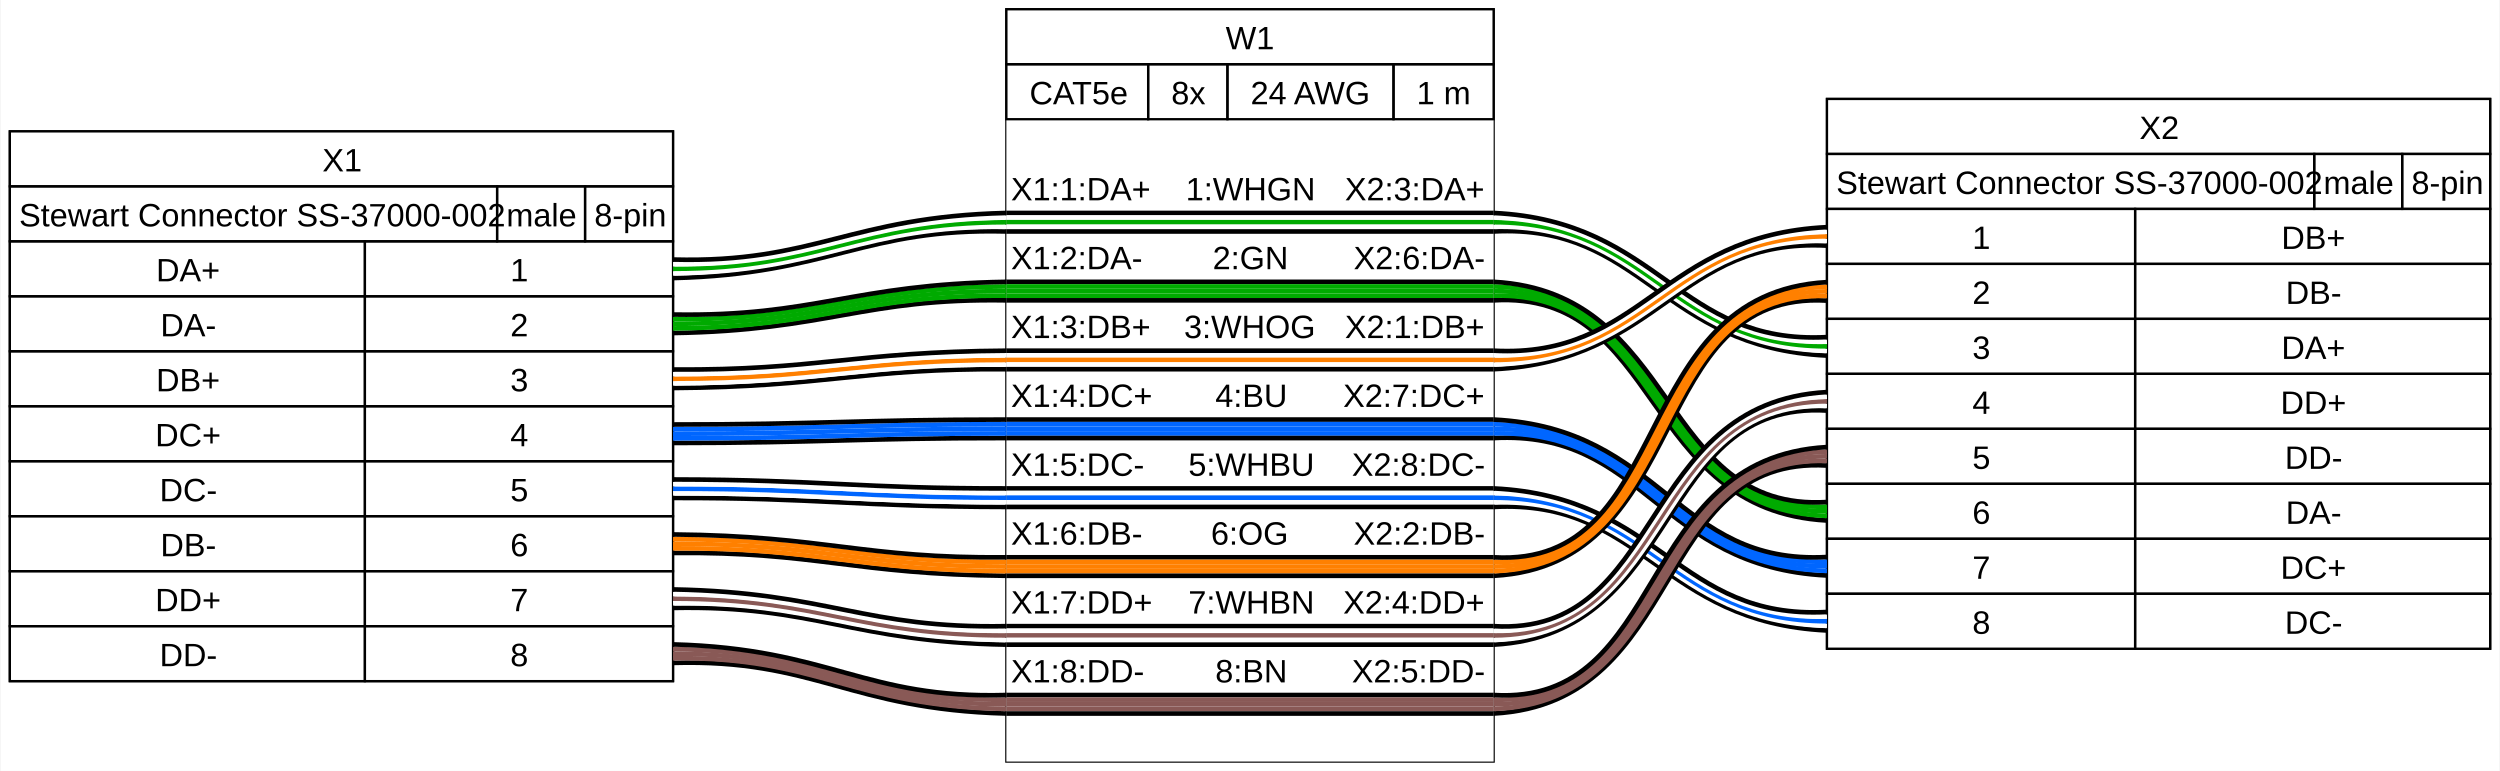
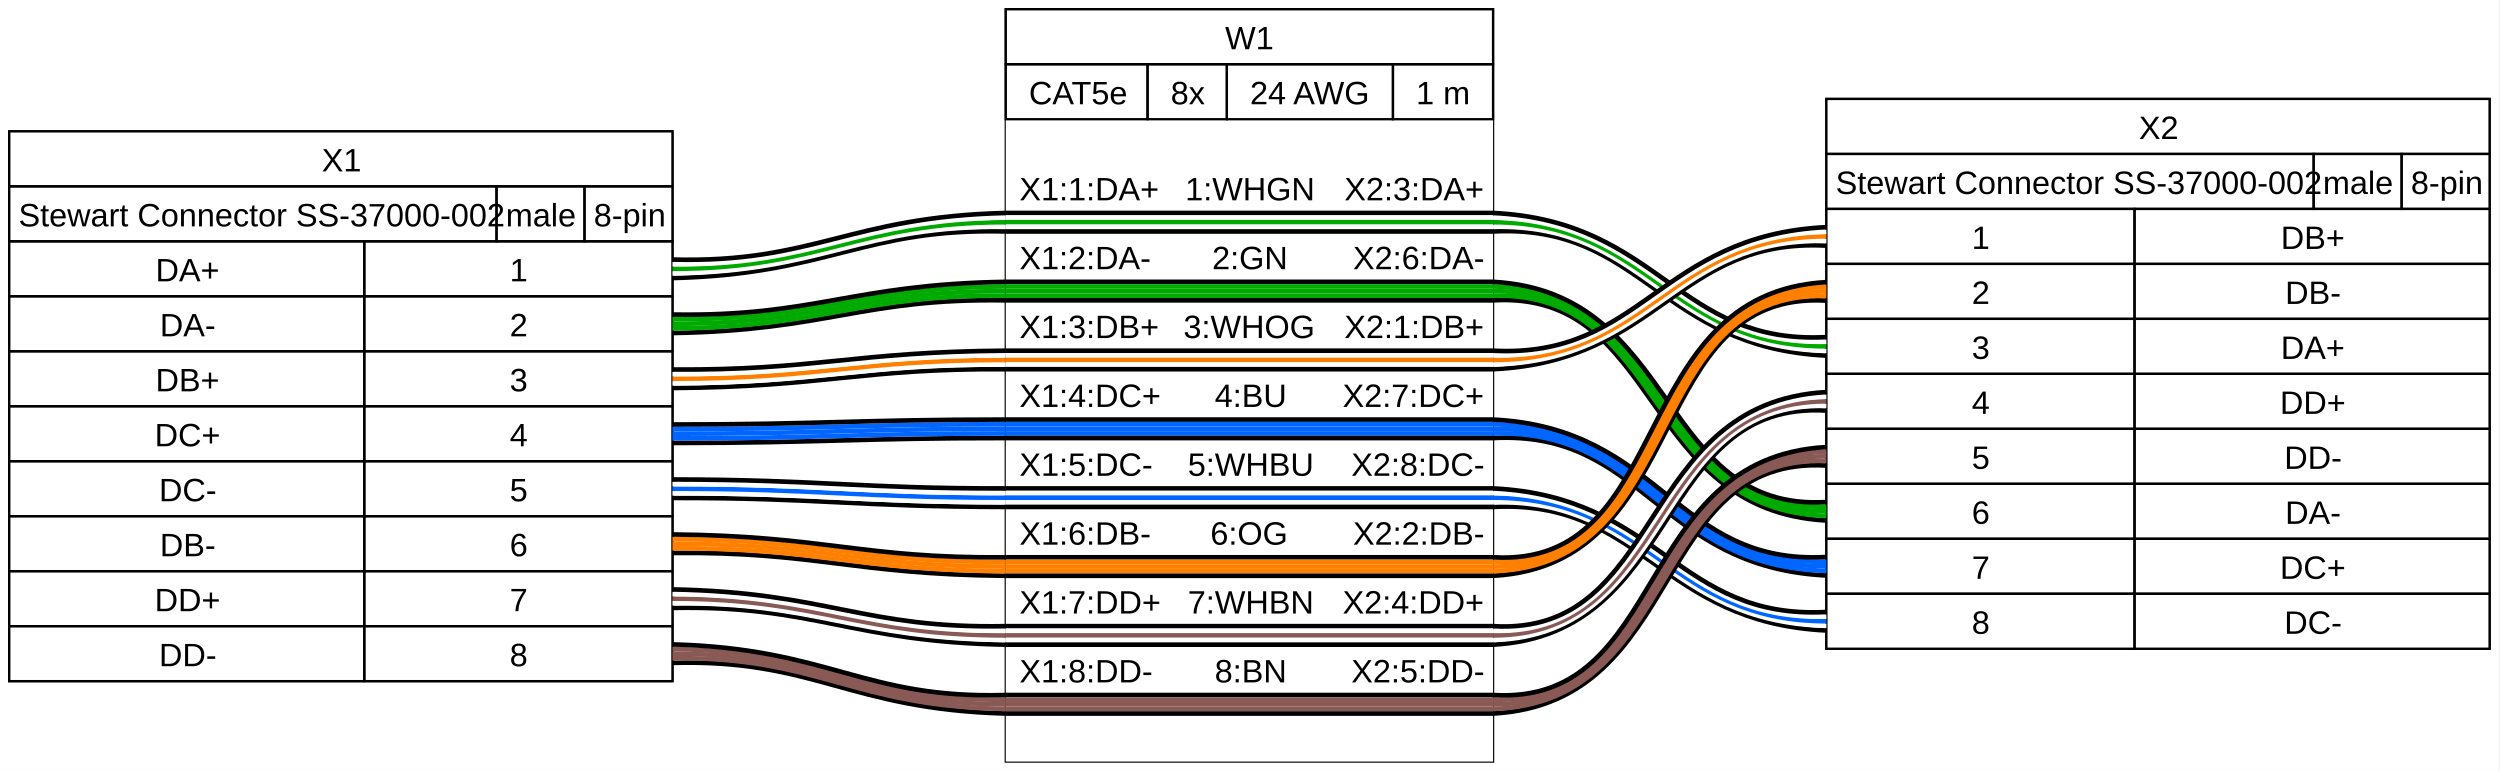
- <svg xmlns="http://www.w3.org/2000/svg" width="1080pt" height="333pt" viewBox="0.00 0.00 1079.50 333.00">
+ <svg xmlns="http://www.w3.org/2000/svg" width="1080pt" height="333pt" viewBox="0.00 0.00 1080.00 333.00">
  <g id="graph0" class="graph" transform="scale(1 1) rotate(0) translate(4 329)">
    <polygon fill="#ffffff" stroke="none" points="-4,4 -4,-329 1075.5,-329 1075.5,4 -4,4" />
    <g id="node1" class="node">
      <polygon fill="#ffffff" stroke="black" points="286.5,-272.25 0,-272.25 0,-34.75 286.5,-34.75 286.5,-272.25" />
      <polygon fill="#ffffff" stroke="none" points="0,-34.75 0,-272.25 286.5,-272.25 286.5,-34.75 0,-34.75" />
      <polygon fill="none" stroke="black" points="0,-248.5 0,-272.25 286.5,-272.25 286.5,-248.5 0,-248.5" />
-       <text text-anchor="start" x="135" y="-254.95" font-family="arial" font-size="14.00">X1</text>
+       <text xml:space="preserve" text-anchor="start" x="135" y="-254.95" font-family="arial" font-size="14.00">X1</text>
      <polygon fill="none" stroke="black" points="0,-224.75 0,-248.5 210.5,-248.5 210.5,-224.75 0,-224.75" />
-       <text text-anchor="start" x="4" y="-231.2" font-family="arial" font-size="14.00">Stewart Connector SS-37000-002</text>
+       <text xml:space="preserve" text-anchor="start" x="4" y="-231.2" font-family="arial" font-size="14.00">Stewart Connector SS-37000-002</text>
      <polygon fill="none" stroke="black" points="210.5,-224.75 210.5,-248.5 248.5,-248.5 248.5,-224.75 210.5,-224.75" />
-       <text text-anchor="start" x="214.5" y="-231.2" font-family="arial" font-size="14.00">male</text>
+       <text xml:space="preserve" text-anchor="start" x="214.5" y="-231.2" font-family="arial" font-size="14.00">male</text>
      <polygon fill="none" stroke="black" points="248.5,-224.75 248.5,-248.5 286.5,-248.5 286.5,-224.75 248.5,-224.75" />
-       <text text-anchor="start" x="252.5" y="-231.2" font-family="arial" font-size="14.00">8-pin</text>
+       <text xml:space="preserve" text-anchor="start" x="252.5" y="-231.2" font-family="arial" font-size="14.00">8-pin</text>
      <polygon fill="none" stroke="black" points="0,-201 0,-224.75 153.38,-224.75 153.38,-201 0,-201" />
-       <text text-anchor="start" x="63.19" y="-207.45" font-family="arial" font-size="14.00">DA+</text>
+       <text xml:space="preserve" text-anchor="start" x="63.19" y="-207.45" font-family="arial" font-size="14.00">DA+</text>
      <polygon fill="none" stroke="black" points="153.38,-201 153.38,-224.75 286.5,-224.75 286.5,-201 153.38,-201" />
-       <text text-anchor="start" x="216.19" y="-207.45" font-family="arial" font-size="14.00">1</text>
+       <text xml:space="preserve" text-anchor="start" x="216.19" y="-207.45" font-family="arial" font-size="14.00">1</text>
      <polygon fill="none" stroke="black" points="0,-177.25 0,-201 153.38,-201 153.38,-177.25 0,-177.25" />
-       <text text-anchor="start" x="65.06" y="-183.7" font-family="arial" font-size="14.00">DA-</text>
+       <text xml:space="preserve" text-anchor="start" x="65.06" y="-183.7" font-family="arial" font-size="14.00">DA-</text>
      <polygon fill="none" stroke="black" points="153.38,-177.25 153.38,-201 286.5,-201 286.5,-177.25 153.38,-177.25" />
-       <text text-anchor="start" x="216.19" y="-183.7" font-family="arial" font-size="14.00">2</text>
+       <text xml:space="preserve" text-anchor="start" x="216.19" y="-183.7" font-family="arial" font-size="14.00">2</text>
      <polygon fill="none" stroke="black" points="0,-153.5 0,-177.25 153.38,-177.25 153.38,-153.5 0,-153.5" />
-       <text text-anchor="start" x="63.19" y="-159.95" font-family="arial" font-size="14.00">DB+</text>
+       <text xml:space="preserve" text-anchor="start" x="63.19" y="-159.95" font-family="arial" font-size="14.00">DB+</text>
      <polygon fill="none" stroke="black" points="153.38,-153.5 153.38,-177.25 286.5,-177.25 286.5,-153.5 153.38,-153.5" />
-       <text text-anchor="start" x="216.19" y="-159.95" font-family="arial" font-size="14.00">3</text>
+       <text xml:space="preserve" text-anchor="start" x="216.19" y="-159.95" font-family="arial" font-size="14.00">3</text>
      <polygon fill="none" stroke="black" points="0,-129.75 0,-153.5 153.38,-153.5 153.38,-129.75 0,-129.75" />
-       <text text-anchor="start" x="62.81" y="-136.2" font-family="arial" font-size="14.00">DC+</text>
+       <text xml:space="preserve" text-anchor="start" x="62.81" y="-136.2" font-family="arial" font-size="14.00">DC+</text>
      <polygon fill="none" stroke="black" points="153.38,-129.75 153.38,-153.5 286.5,-153.5 286.5,-129.75 153.38,-129.75" />
-       <text text-anchor="start" x="216.19" y="-136.2" font-family="arial" font-size="14.00">4</text>
+       <text xml:space="preserve" text-anchor="start" x="216.19" y="-136.2" font-family="arial" font-size="14.00">4</text>
      <polygon fill="none" stroke="black" points="0,-106 0,-129.75 153.38,-129.75 153.38,-106 0,-106" />
-       <text text-anchor="start" x="64.69" y="-112.45" font-family="arial" font-size="14.00">DC-</text>
+       <text xml:space="preserve" text-anchor="start" x="64.69" y="-112.45" font-family="arial" font-size="14.00">DC-</text>
      <polygon fill="none" stroke="black" points="153.38,-106 153.38,-129.75 286.5,-129.75 286.5,-106 153.38,-106" />
-       <text text-anchor="start" x="216.19" y="-112.45" font-family="arial" font-size="14.00">5</text>
+       <text xml:space="preserve" text-anchor="start" x="216.19" y="-112.45" font-family="arial" font-size="14.00">5</text>
      <polygon fill="none" stroke="black" points="0,-82.25 0,-106 153.38,-106 153.38,-82.25 0,-82.25" />
-       <text text-anchor="start" x="65.06" y="-88.7" font-family="arial" font-size="14.00">DB-</text>
+       <text xml:space="preserve" text-anchor="start" x="65.06" y="-88.7" font-family="arial" font-size="14.00">DB-</text>
      <polygon fill="none" stroke="black" points="153.38,-82.25 153.38,-106 286.5,-106 286.5,-82.25 153.38,-82.25" />
-       <text text-anchor="start" x="216.19" y="-88.7" font-family="arial" font-size="14.00">6</text>
+       <text xml:space="preserve" text-anchor="start" x="216.19" y="-88.7" font-family="arial" font-size="14.00">6</text>
      <polygon fill="none" stroke="black" points="0,-58.5 0,-82.25 153.38,-82.25 153.38,-58.5 0,-58.5" />
-       <text text-anchor="start" x="62.81" y="-64.95" font-family="arial" font-size="14.00">DD+</text>
+       <text xml:space="preserve" text-anchor="start" x="62.81" y="-64.95" font-family="arial" font-size="14.00">DD+</text>
      <polygon fill="none" stroke="black" points="153.38,-58.5 153.38,-82.25 286.5,-82.25 286.5,-58.5 153.38,-58.5" />
-       <text text-anchor="start" x="216.19" y="-64.95" font-family="arial" font-size="14.00">7</text>
+       <text xml:space="preserve" text-anchor="start" x="216.19" y="-64.95" font-family="arial" font-size="14.00">7</text>
      <polygon fill="none" stroke="black" points="0,-34.75 0,-58.5 153.38,-58.5 153.38,-34.75 0,-34.75" />
-       <text text-anchor="start" x="64.69" y="-41.2" font-family="arial" font-size="14.00">DD-</text>
+       <text xml:space="preserve" text-anchor="start" x="64.69" y="-41.2" font-family="arial" font-size="14.00">DD-</text>
      <polygon fill="none" stroke="black" points="153.38,-34.75 153.38,-58.5 286.5,-58.5 286.5,-34.75 153.38,-34.75" />
-       <text text-anchor="start" x="216.19" y="-41.2" font-family="arial" font-size="14.00">8</text>
+       <text xml:space="preserve" text-anchor="start" x="216.19" y="-41.2" font-family="arial" font-size="14.00">8</text>
    </g>
    <g id="node3" class="node">
      <polygon fill="#ffffff" stroke="black" points="641,-325 430.5,-325 430.5,0 641,0 641,-325" />
      <polygon fill="#ffffff" stroke="none" points="430.5,0 430.5,-325 641,-325 641,0 430.5,0" />
      <polygon fill="none" stroke="black" points="430.5,-301.25 430.5,-325 641,-325 641,-301.25 430.5,-301.25" />
-       <text text-anchor="start" x="525.25" y="-307.7" font-family="arial" font-size="14.00">W1</text>
+       <text xml:space="preserve" text-anchor="start" x="525.25" y="-307.7" font-family="arial" font-size="14.00">W1</text>
      <polygon fill="none" stroke="black" points="430.5,-277.5 430.5,-301.25 491.75,-301.25 491.75,-277.5 430.5,-277.5" />
-       <text text-anchor="start" x="440.5" y="-283.95" font-family="arial" font-size="14.00">CAT5e</text>
+       <text xml:space="preserve" text-anchor="start" x="440.5" y="-283.95" font-family="arial" font-size="14.00">CAT5e</text>
      <polygon fill="none" stroke="black" points="491.75,-277.5 491.75,-301.25 526,-301.25 526,-277.5 491.75,-277.5" />
-       <text text-anchor="start" x="501.75" y="-283.95" font-family="arial" font-size="14.00">8x</text>
+       <text xml:space="preserve" text-anchor="start" x="501.75" y="-283.95" font-family="arial" font-size="14.00">8x</text>
      <polygon fill="none" stroke="black" points="526,-277.5 526,-301.25 597.75,-301.25 597.75,-277.5 526,-277.5" />
-       <text text-anchor="start" x="536" y="-283.95" font-family="arial" font-size="14.00">24 AWG</text>
+       <text xml:space="preserve" text-anchor="start" x="536" y="-283.95" font-family="arial" font-size="14.00">24 AWG</text>
      <polygon fill="none" stroke="black" points="597.75,-277.5 597.75,-301.25 641,-301.25 641,-277.5 597.75,-277.5" />
-       <text text-anchor="start" x="607.75" y="-283.95" font-family="arial" font-size="14.00">1 m</text>
-       <text text-anchor="start" x="462.12" y="-262.2" font-family="arial" font-size="14.00"> </text>
-       <text text-anchor="start" x="432.5" y="-242.45" font-family="arial" font-size="14.00"> X1:1:DA+</text>
-       <text text-anchor="start" x="499.5" y="-242.45" font-family="arial" font-size="14.00"> </text>
-       <text text-anchor="start" x="508" y="-242.45" font-family="arial" font-size="14.00">1:WHGN</text>
-       <text text-anchor="start" x="568.25" y="-242.45" font-family="arial" font-size="14.00"> </text>
-       <text text-anchor="start" x="576.75" y="-242.45" font-family="arial" font-size="14.00">X2:3:DA+ </text>
+       <text xml:space="preserve" text-anchor="start" x="607.75" y="-283.95" font-family="arial" font-size="14.00">1 m</text>
+       <text xml:space="preserve" text-anchor="start" x="462.12" y="-262.2" font-family="arial" font-size="14.00"> </text>
+       <text xml:space="preserve" text-anchor="start" x="432.5" y="-242.45" font-family="arial" font-size="14.00"> X1:1:DA+</text>
+       <text xml:space="preserve" text-anchor="start" x="499.5" y="-242.45" font-family="arial" font-size="14.00"> </text>
+       <text xml:space="preserve" text-anchor="start" x="508" y="-242.45" font-family="arial" font-size="14.00">1:WHGN</text>
+       <text xml:space="preserve" text-anchor="start" x="568.25" y="-242.45" font-family="arial" font-size="14.00"> </text>
+       <text xml:space="preserve" text-anchor="start" x="576.75" y="-242.45" font-family="arial" font-size="14.00">X2:3:DA+ </text>
      <polygon fill="#000000" stroke="none" points="430.5,-236 430.5,-238 641,-238 641,-236 430.5,-236" />
      <polygon fill="#ffffff" stroke="none" points="430.5,-234 430.5,-236 641,-236 641,-234 430.5,-234" />
      <polygon fill="#00aa00" stroke="none" points="430.5,-232 430.5,-234 641,-234 641,-232 430.5,-232" />
      <polygon fill="#ffffff" stroke="none" points="430.5,-230 430.5,-232 641,-232 641,-230 430.5,-230" />
      <polygon fill="#000000" stroke="none" points="430.5,-228 430.5,-230 641,-230 641,-228 430.5,-228" />
-       <text text-anchor="start" x="432.5" y="-212.7" font-family="arial" font-size="14.00"> X1:2:DA-</text>
-       <text text-anchor="start" x="499.5" y="-212.7" font-family="arial" font-size="14.00"> </text>
-       <text text-anchor="start" x="519.62" y="-212.7" font-family="arial" font-size="14.00">2:GN</text>
-       <text text-anchor="start" x="568.25" y="-212.7" font-family="arial" font-size="14.00"> </text>
-       <text text-anchor="start" x="580.5" y="-212.7" font-family="arial" font-size="14.00">X2:6:DA- </text>
+       <text xml:space="preserve" text-anchor="start" x="432.5" y="-212.7" font-family="arial" font-size="14.00"> X1:2:DA-</text>
+       <text xml:space="preserve" text-anchor="start" x="499.5" y="-212.7" font-family="arial" font-size="14.00"> </text>
+       <text xml:space="preserve" text-anchor="start" x="519.62" y="-212.7" font-family="arial" font-size="14.00">2:GN</text>
+       <text xml:space="preserve" text-anchor="start" x="568.25" y="-212.7" font-family="arial" font-size="14.00"> </text>
+       <text xml:space="preserve" text-anchor="start" x="580.5" y="-212.7" font-family="arial" font-size="14.00">X2:6:DA- </text>
      <polygon fill="#000000" stroke="none" points="430.5,-206.25 430.5,-208.25 641,-208.25 641,-206.25 430.5,-206.25" />
      <polygon fill="#00aa00" stroke="none" points="430.5,-204.25 430.5,-206.25 641,-206.25 641,-204.25 430.5,-204.25" />
      <polygon fill="#00aa00" stroke="none" points="430.5,-202.25 430.5,-204.25 641,-204.25 641,-202.25 430.5,-202.25" />
      <polygon fill="#00aa00" stroke="none" points="430.5,-200.25 430.5,-202.25 641,-202.25 641,-200.25 430.5,-200.25" />
      <polygon fill="#000000" stroke="none" points="430.5,-198.25 430.5,-200.25 641,-200.25 641,-198.25 430.5,-198.25" />
-       <text text-anchor="start" x="432.5" y="-182.95" font-family="arial" font-size="14.00"> X1:3:DB+</text>
-       <text text-anchor="start" x="499.5" y="-182.95" font-family="arial" font-size="14.00"> </text>
-       <text text-anchor="start" x="507.25" y="-182.95" font-family="arial" font-size="14.00">3:WHOG</text>
-       <text text-anchor="start" x="568.25" y="-182.95" font-family="arial" font-size="14.00"> </text>
-       <text text-anchor="start" x="576.75" y="-182.95" font-family="arial" font-size="14.00">X2:1:DB+ </text>
+       <text xml:space="preserve" text-anchor="start" x="432.5" y="-182.95" font-family="arial" font-size="14.00"> X1:3:DB+</text>
+       <text xml:space="preserve" text-anchor="start" x="499.5" y="-182.95" font-family="arial" font-size="14.00"> </text>
+       <text xml:space="preserve" text-anchor="start" x="507.25" y="-182.95" font-family="arial" font-size="14.00">3:WHOG</text>
+       <text xml:space="preserve" text-anchor="start" x="568.25" y="-182.95" font-family="arial" font-size="14.00"> </text>
+       <text xml:space="preserve" text-anchor="start" x="576.75" y="-182.95" font-family="arial" font-size="14.00">X2:1:DB+ </text>
      <polygon fill="#000000" stroke="none" points="430.5,-176.5 430.5,-178.5 641,-178.5 641,-176.5 430.5,-176.5" />
      <polygon fill="#ffffff" stroke="none" points="430.5,-174.5 430.5,-176.5 641,-176.5 641,-174.5 430.5,-174.5" />
      <polygon fill="#ff8000" stroke="none" points="430.5,-172.5 430.5,-174.5 641,-174.5 641,-172.5 430.5,-172.5" />
      <polygon fill="#ffffff" stroke="none" points="430.5,-170.5 430.5,-172.5 641,-172.5 641,-170.5 430.5,-170.5" />
      <polygon fill="#000000" stroke="none" points="430.5,-168.5 430.5,-170.5 641,-170.5 641,-168.5 430.5,-168.5" />
-       <text text-anchor="start" x="432.5" y="-153.2" font-family="arial" font-size="14.00"> X1:4:DC+</text>
-       <text text-anchor="start" x="499.5" y="-153.2" font-family="arial" font-size="14.00"> </text>
-       <text text-anchor="start" x="520.75" y="-153.2" font-family="arial" font-size="14.00">4:BU</text>
-       <text text-anchor="start" x="568.25" y="-153.2" font-family="arial" font-size="14.00"> </text>
-       <text text-anchor="start" x="576" y="-153.2" font-family="arial" font-size="14.00">X2:7:DC+ </text>
+       <text xml:space="preserve" text-anchor="start" x="432.5" y="-153.2" font-family="arial" font-size="14.00"> X1:4:DC+</text>
+       <text xml:space="preserve" text-anchor="start" x="499.5" y="-153.2" font-family="arial" font-size="14.00"> </text>
+       <text xml:space="preserve" text-anchor="start" x="520.75" y="-153.2" font-family="arial" font-size="14.00">4:BU</text>
+       <text xml:space="preserve" text-anchor="start" x="568.25" y="-153.2" font-family="arial" font-size="14.00"> </text>
+       <text xml:space="preserve" text-anchor="start" x="576" y="-153.2" font-family="arial" font-size="14.00">X2:7:DC+ </text>
      <polygon fill="#000000" stroke="none" points="430.5,-146.75 430.5,-148.75 641,-148.75 641,-146.75 430.5,-146.75" />
      <polygon fill="#0066ff" stroke="none" points="430.5,-144.75 430.5,-146.75 641,-146.75 641,-144.75 430.5,-144.75" />
      <polygon fill="#0066ff" stroke="none" points="430.5,-142.75 430.5,-144.75 641,-144.75 641,-142.75 430.5,-142.75" />
      <polygon fill="#0066ff" stroke="none" points="430.5,-140.75 430.5,-142.75 641,-142.75 641,-140.75 430.5,-140.75" />
      <polygon fill="#000000" stroke="none" points="430.5,-138.75 430.5,-140.75 641,-140.75 641,-138.75 430.5,-138.75" />
-       <text text-anchor="start" x="432.5" y="-123.45" font-family="arial" font-size="14.00"> X1:5:DC-</text>
-       <text text-anchor="start" x="499.5" y="-123.45" font-family="arial" font-size="14.00"> </text>
-       <text text-anchor="start" x="509.12" y="-123.45" font-family="arial" font-size="14.00">5:WHBU</text>
-       <text text-anchor="start" x="568.25" y="-123.45" font-family="arial" font-size="14.00"> </text>
-       <text text-anchor="start" x="579.75" y="-123.45" font-family="arial" font-size="14.00">X2:8:DC- </text>
+       <text xml:space="preserve" text-anchor="start" x="432.5" y="-123.45" font-family="arial" font-size="14.00"> X1:5:DC-</text>
+       <text xml:space="preserve" text-anchor="start" x="499.5" y="-123.45" font-family="arial" font-size="14.00"> </text>
+       <text xml:space="preserve" text-anchor="start" x="509.12" y="-123.45" font-family="arial" font-size="14.00">5:WHBU</text>
+       <text xml:space="preserve" text-anchor="start" x="568.25" y="-123.45" font-family="arial" font-size="14.00"> </text>
+       <text xml:space="preserve" text-anchor="start" x="579.75" y="-123.45" font-family="arial" font-size="14.00">X2:8:DC- </text>
      <polygon fill="#000000" stroke="none" points="430.5,-117 430.5,-119 641,-119 641,-117 430.5,-117" />
      <polygon fill="#ffffff" stroke="none" points="430.5,-115 430.5,-117 641,-117 641,-115 430.5,-115" />
      <polygon fill="#0066ff" stroke="none" points="430.5,-113 430.5,-115 641,-115 641,-113 430.5,-113" />
      <polygon fill="#ffffff" stroke="none" points="430.5,-111 430.5,-113 641,-113 641,-111 430.5,-111" />
      <polygon fill="#000000" stroke="none" points="430.5,-109 430.5,-111 641,-111 641,-109 430.5,-109" />
-       <text text-anchor="start" x="432.5" y="-93.7" font-family="arial" font-size="14.00"> X1:6:DB-</text>
-       <text text-anchor="start" x="499.5" y="-93.7" font-family="arial" font-size="14.00"> </text>
-       <text text-anchor="start" x="518.88" y="-93.7" font-family="arial" font-size="14.00">6:OG</text>
-       <text text-anchor="start" x="568.25" y="-93.7" font-family="arial" font-size="14.00"> </text>
-       <text text-anchor="start" x="580.5" y="-93.7" font-family="arial" font-size="14.00">X2:2:DB- </text>
+       <text xml:space="preserve" text-anchor="start" x="432.5" y="-93.7" font-family="arial" font-size="14.00"> X1:6:DB-</text>
+       <text xml:space="preserve" text-anchor="start" x="499.5" y="-93.7" font-family="arial" font-size="14.00"> </text>
+       <text xml:space="preserve" text-anchor="start" x="518.88" y="-93.7" font-family="arial" font-size="14.00">6:OG</text>
+       <text xml:space="preserve" text-anchor="start" x="568.25" y="-93.7" font-family="arial" font-size="14.00"> </text>
+       <text xml:space="preserve" text-anchor="start" x="580.5" y="-93.7" font-family="arial" font-size="14.00">X2:2:DB- </text>
      <polygon fill="#000000" stroke="none" points="430.5,-87.25 430.5,-89.25 641,-89.25 641,-87.25 430.5,-87.25" />
      <polygon fill="#ff8000" stroke="none" points="430.5,-85.25 430.5,-87.25 641,-87.25 641,-85.25 430.5,-85.25" />
      <polygon fill="#ff8000" stroke="none" points="430.5,-83.25 430.5,-85.25 641,-85.25 641,-83.25 430.5,-83.25" />
      <polygon fill="#ff8000" stroke="none" points="430.5,-81.25 430.5,-83.25 641,-83.25 641,-81.25 430.5,-81.25" />
      <polygon fill="#000000" stroke="none" points="430.5,-79.25 430.5,-81.25 641,-81.25 641,-79.25 430.5,-79.25" />
-       <text text-anchor="start" x="432.5" y="-63.95" font-family="arial" font-size="14.00"> X1:7:DD+</text>
-       <text text-anchor="start" x="499.5" y="-63.95" font-family="arial" font-size="14.00"> </text>
-       <text text-anchor="start" x="509.12" y="-63.95" font-family="arial" font-size="14.00">7:WHBN</text>
-       <text text-anchor="start" x="568.25" y="-63.95" font-family="arial" font-size="14.00"> </text>
-       <text text-anchor="start" x="576" y="-63.95" font-family="arial" font-size="14.00">X2:4:DD+ </text>
+       <text xml:space="preserve" text-anchor="start" x="432.5" y="-63.95" font-family="arial" font-size="14.00"> X1:7:DD+</text>
+       <text xml:space="preserve" text-anchor="start" x="499.5" y="-63.95" font-family="arial" font-size="14.00"> </text>
+       <text xml:space="preserve" text-anchor="start" x="509.12" y="-63.95" font-family="arial" font-size="14.00">7:WHBN</text>
+       <text xml:space="preserve" text-anchor="start" x="568.25" y="-63.95" font-family="arial" font-size="14.00"> </text>
+       <text xml:space="preserve" text-anchor="start" x="576" y="-63.95" font-family="arial" font-size="14.00">X2:4:DD+ </text>
      <polygon fill="#000000" stroke="none" points="430.5,-57.5 430.5,-59.5 641,-59.5 641,-57.5 430.5,-57.5" />
      <polygon fill="#ffffff" stroke="none" points="430.5,-55.5 430.5,-57.5 641,-57.5 641,-55.5 430.5,-55.5" />
      <polygon fill="#895956" stroke="none" points="430.5,-53.5 430.5,-55.5 641,-55.5 641,-53.5 430.5,-53.5" />
      <polygon fill="#ffffff" stroke="none" points="430.5,-51.5 430.5,-53.5 641,-53.5 641,-51.5 430.5,-51.5" />
      <polygon fill="#000000" stroke="none" points="430.5,-49.5 430.5,-51.5 641,-51.5 641,-49.5 430.5,-49.5" />
-       <text text-anchor="start" x="432.5" y="-34.2" font-family="arial" font-size="14.00"> X1:8:DD-</text>
-       <text text-anchor="start" x="499.5" y="-34.2" font-family="arial" font-size="14.00"> </text>
-       <text text-anchor="start" x="520.75" y="-34.2" font-family="arial" font-size="14.00">8:BN</text>
-       <text text-anchor="start" x="568.25" y="-34.2" font-family="arial" font-size="14.00"> </text>
-       <text text-anchor="start" x="579.75" y="-34.2" font-family="arial" font-size="14.00">X2:5:DD- </text>
+       <text xml:space="preserve" text-anchor="start" x="432.5" y="-34.2" font-family="arial" font-size="14.00"> X1:8:DD-</text>
+       <text xml:space="preserve" text-anchor="start" x="499.5" y="-34.2" font-family="arial" font-size="14.00"> </text>
+       <text xml:space="preserve" text-anchor="start" x="520.75" y="-34.2" font-family="arial" font-size="14.00">8:BN</text>
+       <text xml:space="preserve" text-anchor="start" x="568.25" y="-34.2" font-family="arial" font-size="14.00"> </text>
+       <text xml:space="preserve" text-anchor="start" x="579.75" y="-34.2" font-family="arial" font-size="14.00">X2:5:DD- </text>
      <polygon fill="#000000" stroke="none" points="430.5,-27.75 430.5,-29.75 641,-29.75 641,-27.75 430.5,-27.75" />
      <polygon fill="#895956" stroke="none" points="430.5,-25.75 430.5,-27.75 641,-27.75 641,-25.75 430.5,-25.75" />
      <polygon fill="#895956" stroke="none" points="430.5,-23.75 430.5,-25.75 641,-25.75 641,-23.75 430.5,-23.75" />
      <polygon fill="#895956" stroke="none" points="430.5,-21.75 430.5,-23.75 641,-23.75 641,-21.75 430.5,-21.75" />
      <polygon fill="#000000" stroke="none" points="430.5,-19.75 430.5,-21.75 641,-21.75 641,-19.75 430.5,-19.75" />
-       <text text-anchor="start" x="462.12" y="-4.45" font-family="arial" font-size="14.00"> </text>
+       <text xml:space="preserve" text-anchor="start" x="462.12" y="-4.45" font-family="arial" font-size="14.00"> </text>
    </g>
    <g id="edge1" class="edge">
      <path fill="none" stroke="#000000" stroke-width="2" d="M286.5,-208.88C354.35,-210.51 369.1,-230.63 430.5,-229" />
      <path fill="none" stroke="#ffffff" stroke-width="2" d="M286.5,-210.88C352.73,-211.69 367.49,-231.82 430.5,-231" />
      <path fill="none" stroke="#00aa00" stroke-width="2" d="M286.5,-212.88C351.12,-212.88 365.88,-233 430.5,-233" />
      <path fill="none" stroke="#ffffff" stroke-width="2" d="M286.5,-214.87C349.51,-214.06 364.27,-234.18 430.5,-235" />
      <path fill="none" stroke="#000000" stroke-width="2" d="M286.5,-216.87C347.9,-215.24 362.65,-235.37 430.5,-237" />
    </g>
    <g id="edge3" class="edge">
      <path fill="none" stroke="#000000" stroke-width="2" d="M286.5,-185.13C353.51,-186.18 368.9,-200.3 430.5,-199.25" />
      <path fill="none" stroke="#00aa00" stroke-width="2" d="M286.5,-187.13C352.16,-187.65 367.55,-201.78 430.5,-201.25" />
      <path fill="none" stroke="#00aa00" stroke-width="2" d="M286.5,-189.13C350.81,-189.13 366.19,-203.25 430.5,-203.25" />
      <path fill="none" stroke="#00aa00" stroke-width="2" d="M286.5,-191.12C349.45,-190.6 364.84,-204.72 430.5,-205.25" />
      <path fill="none" stroke="#000000" stroke-width="2" d="M286.5,-193.12C348.1,-192.07 363.49,-206.2 430.5,-207.25" />
    </g>
    <g id="edge5" class="edge">
      <path fill="none" stroke="#000000" stroke-width="2" d="M286.5,-161.38C352.43,-161.82 368.23,-169.94 430.5,-169.5" />
      <path fill="none" stroke="#ffffff" stroke-width="2" d="M286.5,-163.38C351.52,-163.6 367.31,-171.72 430.5,-171.5" />
      <path fill="none" stroke="#ff8000" stroke-width="2" d="M286.5,-165.38C350.6,-165.38 366.4,-173.5 430.5,-173.5" />
      <path fill="none" stroke="#ffffff" stroke-width="2" d="M286.5,-167.37C349.69,-167.15 365.48,-175.28 430.5,-175.5" />
      <path fill="none" stroke="#000000" stroke-width="2" d="M286.5,-169.37C348.77,-168.93 364.57,-177.06 430.5,-177.5" />
    </g>
    <g id="edge7" class="edge">
      <path fill="none" stroke="#000000" stroke-width="2" d="M286.5,-137.63C351.03,-137.66 367.02,-139.78 430.5,-139.75" />
      <path fill="none" stroke="#0066ff" stroke-width="2" d="M286.5,-139.63C350.77,-139.64 366.76,-141.77 430.5,-141.75" />
      <path fill="none" stroke="#0066ff" stroke-width="2" d="M286.5,-141.63C350.51,-141.63 366.49,-143.75 430.5,-143.75" />
      <path fill="none" stroke="#0066ff" stroke-width="2" d="M286.5,-143.62C350.24,-143.61 366.23,-145.73 430.5,-145.75" />
      <path fill="none" stroke="#000000" stroke-width="2" d="M286.5,-145.62C349.98,-145.59 365.97,-147.72 430.5,-147.75" />
    </g>
    <g id="edge9" class="edge">
      <path fill="none" stroke="#000000" stroke-width="2" d="M286.5,-113.88C349.58,-113.99 365.53,-110.11 430.5,-110" />
      <path fill="none" stroke="#ffffff" stroke-width="2" d="M286.5,-115.88C350.05,-115.93 366,-112.06 430.5,-112" />
      <path fill="none" stroke="#0066ff" stroke-width="2" d="M286.5,-117.87C350.52,-117.88 366.48,-114 430.5,-114" />
      <path fill="none" stroke="#ffffff" stroke-width="2" d="M286.5,-119.87C351,-119.82 366.95,-115.94 430.5,-116" />
      <path fill="none" stroke="#000000" stroke-width="2" d="M286.5,-121.87C351.47,-121.76 367.42,-117.89 430.5,-118" />
    </g>
    <g id="edge11" class="edge">
      <path fill="none" stroke="#000000" stroke-width="2" d="M286.5,-90.13C348.52,-90.74 364.22,-80.86 430.5,-80.25" />
      <path fill="none" stroke="#ff8000" stroke-width="2" d="M286.5,-92.13C349.59,-92.43 365.28,-82.56 430.5,-82.25" />
      <path fill="none" stroke="#ff8000" stroke-width="2" d="M286.5,-94.12C350.65,-94.12 366.35,-84.25 430.5,-84.25" />
      <path fill="none" stroke="#ff8000" stroke-width="2" d="M286.5,-96.12C351.72,-95.82 367.41,-85.94 430.5,-86.25" />
      <path fill="none" stroke="#000000" stroke-width="2" d="M286.5,-98.12C352.78,-97.51 368.48,-87.64 430.5,-88.25" />
    </g>
    <g id="edge13" class="edge">
      <path fill="none" stroke="#000000" stroke-width="2" d="M286.5,-66.38C348,-67.61 363.23,-51.73 430.5,-50.5" />
      <path fill="none" stroke="#ffffff" stroke-width="2" d="M286.5,-68.38C349.44,-68.99 364.67,-53.12 430.5,-52.5" />
      <path fill="none" stroke="#895956" stroke-width="2" d="M286.5,-70.38C350.89,-70.38 366.11,-54.5 430.5,-54.5" />
      <path fill="none" stroke="#ffffff" stroke-width="2" d="M286.5,-72.37C352.33,-71.76 367.56,-55.88 430.5,-56.5" />
      <path fill="none" stroke="#000000" stroke-width="2" d="M286.5,-74.37C353.77,-73.14 369,-57.27 430.5,-58.5" />
    </g>
    <g id="edge15" class="edge">
      <path fill="none" stroke="#000000" stroke-width="2" d="M286.5,-42.63C347.9,-44.41 362.43,-22.54 430.5,-20.75" />
      <path fill="none" stroke="#895956" stroke-width="2" d="M286.5,-44.63C349.57,-45.52 364.1,-23.64 430.5,-22.75" />
      <path fill="none" stroke="#895956" stroke-width="2" d="M286.5,-46.62C351.23,-46.63 365.77,-24.75 430.5,-24.75" />
      <path fill="none" stroke="#895956" stroke-width="2" d="M286.5,-48.62C352.9,-47.73 367.43,-25.86 430.5,-26.75" />
      <path fill="none" stroke="#000000" stroke-width="2" d="M286.5,-50.62C354.57,-48.84 369.1,-26.96 430.5,-28.75" />
    </g>
    <g id="node2" class="node">
      <polygon fill="#ffffff" stroke="black" points="1071.5,-286.25 785,-286.25 785,-48.75 1071.5,-48.75 1071.5,-286.25" />
      <polygon fill="#ffffff" stroke="none" points="785,-48.75 785,-286.25 1071.5,-286.25 1071.5,-48.75 785,-48.75" />
      <polygon fill="none" stroke="black" points="785,-262.5 785,-286.25 1071.5,-286.25 1071.5,-262.5 785,-262.5" />
-       <text text-anchor="start" x="920" y="-268.95" font-family="arial" font-size="14.00">X2</text>
+       <text xml:space="preserve" text-anchor="start" x="920" y="-268.95" font-family="arial" font-size="14.00">X2</text>
      <polygon fill="none" stroke="black" points="785,-238.75 785,-262.5 995.5,-262.5 995.5,-238.75 785,-238.75" />
-       <text text-anchor="start" x="789" y="-245.2" font-family="arial" font-size="14.00">Stewart Connector SS-37000-002</text>
+       <text xml:space="preserve" text-anchor="start" x="789" y="-245.2" font-family="arial" font-size="14.00">Stewart Connector SS-37000-002</text>
      <polygon fill="none" stroke="black" points="995.5,-238.75 995.5,-262.5 1033.5,-262.5 1033.5,-238.75 995.5,-238.75" />
-       <text text-anchor="start" x="999.5" y="-245.2" font-family="arial" font-size="14.00">male</text>
+       <text xml:space="preserve" text-anchor="start" x="999.5" y="-245.2" font-family="arial" font-size="14.00">male</text>
      <polygon fill="none" stroke="black" points="1033.5,-238.75 1033.5,-262.5 1071.5,-262.5 1071.5,-238.75 1033.5,-238.75" />
-       <text text-anchor="start" x="1037.5" y="-245.2" font-family="arial" font-size="14.00">8-pin</text>
+       <text xml:space="preserve" text-anchor="start" x="1037.5" y="-245.2" font-family="arial" font-size="14.00">8-pin</text>
      <polygon fill="none" stroke="black" points="785,-215 785,-238.75 918.12,-238.75 918.12,-215 785,-215" />
-       <text text-anchor="start" x="847.81" y="-221.45" font-family="arial" font-size="14.00">1</text>
+       <text xml:space="preserve" text-anchor="start" x="847.81" y="-221.45" font-family="arial" font-size="14.00">1</text>
      <polygon fill="none" stroke="black" points="918.12,-215 918.12,-238.75 1071.5,-238.75 1071.5,-215 918.12,-215" />
-       <text text-anchor="start" x="981.31" y="-221.45" font-family="arial" font-size="14.00">DB+</text>
+       <text xml:space="preserve" text-anchor="start" x="981.31" y="-221.45" font-family="arial" font-size="14.00">DB+</text>
      <polygon fill="none" stroke="black" points="785,-191.25 785,-215 918.12,-215 918.12,-191.25 785,-191.25" />
-       <text text-anchor="start" x="847.81" y="-197.7" font-family="arial" font-size="14.00">2</text>
+       <text xml:space="preserve" text-anchor="start" x="847.81" y="-197.7" font-family="arial" font-size="14.00">2</text>
      <polygon fill="none" stroke="black" points="918.12,-191.25 918.12,-215 1071.5,-215 1071.5,-191.25 918.12,-191.25" />
-       <text text-anchor="start" x="983.19" y="-197.7" font-family="arial" font-size="14.00">DB-</text>
+       <text xml:space="preserve" text-anchor="start" x="983.19" y="-197.7" font-family="arial" font-size="14.00">DB-</text>
      <polygon fill="none" stroke="black" points="785,-167.5 785,-191.25 918.12,-191.25 918.12,-167.5 785,-167.5" />
-       <text text-anchor="start" x="847.81" y="-173.95" font-family="arial" font-size="14.00">3</text>
+       <text xml:space="preserve" text-anchor="start" x="847.81" y="-173.95" font-family="arial" font-size="14.00">3</text>
      <polygon fill="none" stroke="black" points="918.12,-167.5 918.12,-191.25 1071.5,-191.25 1071.5,-167.5 918.12,-167.5" />
-       <text text-anchor="start" x="981.31" y="-173.95" font-family="arial" font-size="14.00">DA+</text>
+       <text xml:space="preserve" text-anchor="start" x="981.31" y="-173.95" font-family="arial" font-size="14.00">DA+</text>
      <polygon fill="none" stroke="black" points="785,-143.75 785,-167.5 918.12,-167.5 918.12,-143.75 785,-143.75" />
-       <text text-anchor="start" x="847.81" y="-150.2" font-family="arial" font-size="14.00">4</text>
+       <text xml:space="preserve" text-anchor="start" x="847.81" y="-150.2" font-family="arial" font-size="14.00">4</text>
      <polygon fill="none" stroke="black" points="918.12,-143.75 918.12,-167.5 1071.5,-167.5 1071.5,-143.75 918.12,-143.75" />
-       <text text-anchor="start" x="980.94" y="-150.2" font-family="arial" font-size="14.00">DD+</text>
+       <text xml:space="preserve" text-anchor="start" x="980.94" y="-150.2" font-family="arial" font-size="14.00">DD+</text>
      <polygon fill="none" stroke="black" points="785,-120 785,-143.75 918.12,-143.75 918.12,-120 785,-120" />
-       <text text-anchor="start" x="847.81" y="-126.45" font-family="arial" font-size="14.00">5</text>
+       <text xml:space="preserve" text-anchor="start" x="847.81" y="-126.45" font-family="arial" font-size="14.00">5</text>
      <polygon fill="none" stroke="black" points="918.12,-120 918.12,-143.75 1071.5,-143.75 1071.5,-120 918.12,-120" />
-       <text text-anchor="start" x="982.81" y="-126.45" font-family="arial" font-size="14.00">DD-</text>
+       <text xml:space="preserve" text-anchor="start" x="982.81" y="-126.45" font-family="arial" font-size="14.00">DD-</text>
      <polygon fill="none" stroke="black" points="785,-96.25 785,-120 918.12,-120 918.12,-96.25 785,-96.25" />
-       <text text-anchor="start" x="847.81" y="-102.7" font-family="arial" font-size="14.00">6</text>
+       <text xml:space="preserve" text-anchor="start" x="847.81" y="-102.7" font-family="arial" font-size="14.00">6</text>
      <polygon fill="none" stroke="black" points="918.12,-96.25 918.12,-120 1071.5,-120 1071.5,-96.25 918.12,-96.25" />
-       <text text-anchor="start" x="983.19" y="-102.7" font-family="arial" font-size="14.00">DA-</text>
+       <text xml:space="preserve" text-anchor="start" x="983.19" y="-102.7" font-family="arial" font-size="14.00">DA-</text>
      <polygon fill="none" stroke="black" points="785,-72.5 785,-96.25 918.12,-96.25 918.12,-72.5 785,-72.5" />
-       <text text-anchor="start" x="847.81" y="-78.95" font-family="arial" font-size="14.00">7</text>
+       <text xml:space="preserve" text-anchor="start" x="847.81" y="-78.95" font-family="arial" font-size="14.00">7</text>
      <polygon fill="none" stroke="black" points="918.12,-72.5 918.12,-96.25 1071.5,-96.25 1071.5,-72.5 918.12,-72.5" />
-       <text text-anchor="start" x="980.94" y="-78.95" font-family="arial" font-size="14.00">DC+</text>
+       <text xml:space="preserve" text-anchor="start" x="980.94" y="-78.95" font-family="arial" font-size="14.00">DC+</text>
      <polygon fill="none" stroke="black" points="785,-48.75 785,-72.5 918.12,-72.5 918.12,-48.75 785,-48.75" />
-       <text text-anchor="start" x="847.81" y="-55.2" font-family="arial" font-size="14.00">8</text>
+       <text xml:space="preserve" text-anchor="start" x="847.81" y="-55.2" font-family="arial" font-size="14.00">8</text>
      <polygon fill="none" stroke="black" points="918.12,-48.75 918.12,-72.5 1071.5,-72.5 1071.5,-48.75 918.12,-48.75" />
-       <text text-anchor="start" x="982.81" y="-55.2" font-family="arial" font-size="14.00">DC-</text>
+       <text xml:space="preserve" text-anchor="start" x="982.81" y="-55.2" font-family="arial" font-size="14.00">DC-</text>
    </g>
    <g id="edge2" class="edge">
      <path fill="none" stroke="#000000" stroke-width="2" d="M641,-229C705.33,-232.45 712.74,-178.83 785,-175.38" />
      <path fill="none" stroke="#ffffff" stroke-width="2" d="M641,-231C707.31,-232.73 714.73,-179.1 785,-177.38" />
      <path fill="none" stroke="#00aa00" stroke-width="2" d="M641,-233C709.29,-233 716.71,-179.38 785,-179.38" />
      <path fill="none" stroke="#ffffff" stroke-width="2" d="M641,-235C711.27,-233.27 718.69,-179.65 785,-181.37" />
      <path fill="none" stroke="#000000" stroke-width="2" d="M641,-237C713.26,-233.55 720.67,-179.92 785,-183.37" />
    </g>
    <g id="edge4" class="edge">
      <path fill="none" stroke="#000000" stroke-width="2" d="M641,-199.25C713.72,-203.64 704.32,-108.52 785,-104.13" />
      <path fill="none" stroke="#00aa00" stroke-width="2" d="M641,-201.25C715.71,-203.45 706.31,-108.32 785,-106.13" />
      <path fill="none" stroke="#00aa00" stroke-width="2" d="M641,-203.25C717.7,-203.25 708.3,-108.13 785,-108.12" />
      <path fill="none" stroke="#00aa00" stroke-width="2" d="M641,-205.25C719.69,-203.05 710.29,-107.93 785,-110.12" />
      <path fill="none" stroke="#000000" stroke-width="2" d="M641,-207.25C721.68,-202.86 712.28,-107.73 785,-112.12" />
    </g>
    <g id="edge6" class="edge">
      <path fill="none" stroke="#000000" stroke-width="2" d="M641,-169.5C713.22,-172.94 720.71,-226.32 785,-222.88" />
      <path fill="none" stroke="#ffffff" stroke-width="2" d="M641,-171.5C711.24,-173.22 718.73,-226.6 785,-224.88" />
      <path fill="none" stroke="#ff8000" stroke-width="2" d="M641,-173.5C709.25,-173.5 716.75,-226.87 785,-226.88" />
      <path fill="none" stroke="#ffffff" stroke-width="2" d="M641,-175.5C707.27,-173.78 714.76,-227.15 785,-228.87" />
      <path fill="none" stroke="#000000" stroke-width="2" d="M641,-177.5C705.29,-174.06 712.78,-227.43 785,-230.87" />
    </g>
    <g id="edge8" class="edge">
      <path fill="none" stroke="#000000" stroke-width="2" d="M641,-139.75C706.24,-143.38 711.79,-84 785,-80.38" />
      <path fill="none" stroke="#0066ff" stroke-width="2" d="M641,-141.75C708.24,-143.56 713.78,-84.19 785,-82.38" />
      <path fill="none" stroke="#0066ff" stroke-width="2" d="M641,-143.75C710.23,-143.75 715.77,-84.37 785,-84.38" />
      <path fill="none" stroke="#0066ff" stroke-width="2" d="M641,-145.75C712.22,-143.94 717.76,-84.56 785,-86.37" />
      <path fill="none" stroke="#000000" stroke-width="2" d="M641,-147.75C714.21,-144.12 719.76,-84.75 785,-88.37" />
    </g>
    <g id="edge10" class="edge">
      <path fill="none" stroke="#000000" stroke-width="2" d="M641,-110C705.29,-113.44 712.78,-60.07 785,-56.63" />
      <path fill="none" stroke="#ffffff" stroke-width="2" d="M641,-112C707.27,-113.72 714.76,-60.35 785,-58.63" />
      <path fill="none" stroke="#0066ff" stroke-width="2" d="M641,-114C709.25,-114 716.75,-60.63 785,-60.62" />
      <path fill="none" stroke="#ffffff" stroke-width="2" d="M641,-116C711.24,-114.28 718.73,-60.9 785,-62.62" />
      <path fill="none" stroke="#000000" stroke-width="2" d="M641,-118C713.22,-114.56 720.71,-61.18 785,-64.62" />
    </g>
    <g id="edge12" class="edge">
      <path fill="none" stroke="#000000" stroke-width="2" d="M641,-80.25C727.92,-84.98 705.94,-203.85 785,-199.13" />
      <path fill="none" stroke="#ff8000" stroke-width="2" d="M641,-82.25C725.96,-84.61 703.98,-203.49 785,-201.13" />
      <path fill="none" stroke="#ff8000" stroke-width="2" d="M641,-84.25C723.99,-84.25 702.01,-203.12 785,-203.13" />
      <path fill="none" stroke="#ff8000" stroke-width="2" d="M641,-86.25C722.02,-83.89 700.04,-202.76 785,-205.12" />
      <path fill="none" stroke="#000000" stroke-width="2" d="M641,-88.25C720.06,-83.52 698.08,-202.4 785,-207.12" />
    </g>
    <g id="edge14" class="edge">
      <path fill="none" stroke="#000000" stroke-width="2" d="M641,-50.5C723.18,-54.99 710.77,-156.11 785,-151.63" />
      <path fill="none" stroke="#ffffff" stroke-width="2" d="M641,-52.5C721.19,-54.74 708.78,-155.87 785,-153.63" />
      <path fill="none" stroke="#895956" stroke-width="2" d="M641,-54.5C719.2,-54.5 706.8,-155.62 785,-155.62" />
      <path fill="none" stroke="#ffffff" stroke-width="2" d="M641,-56.5C717.22,-54.26 704.81,-155.38 785,-157.62" />
      <path fill="none" stroke="#000000" stroke-width="2" d="M641,-58.5C715.23,-54.01 702.82,-155.14 785,-159.62" />
    </g>
    <g id="edge16" class="edge">
      <path fill="none" stroke="#000000" stroke-width="2" d="M641,-20.75C724.73,-25.32 709.19,-132.45 785,-127.88" />
      <path fill="none" stroke="#895956" stroke-width="2" d="M641,-22.75C722.75,-25.04 707.21,-132.16 785,-129.88" />
      <path fill="none" stroke="#895956" stroke-width="2" d="M641,-24.75C720.77,-24.75 705.23,-131.88 785,-131.88" />
      <path fill="none" stroke="#895956" stroke-width="2" d="M641,-26.75C718.79,-24.46 703.25,-131.59 785,-133.87" />
      <path fill="none" stroke="#000000" stroke-width="2" d="M641,-28.75C716.81,-24.18 701.27,-131.3 785,-135.87" />
    </g>
  </g>
</svg>
